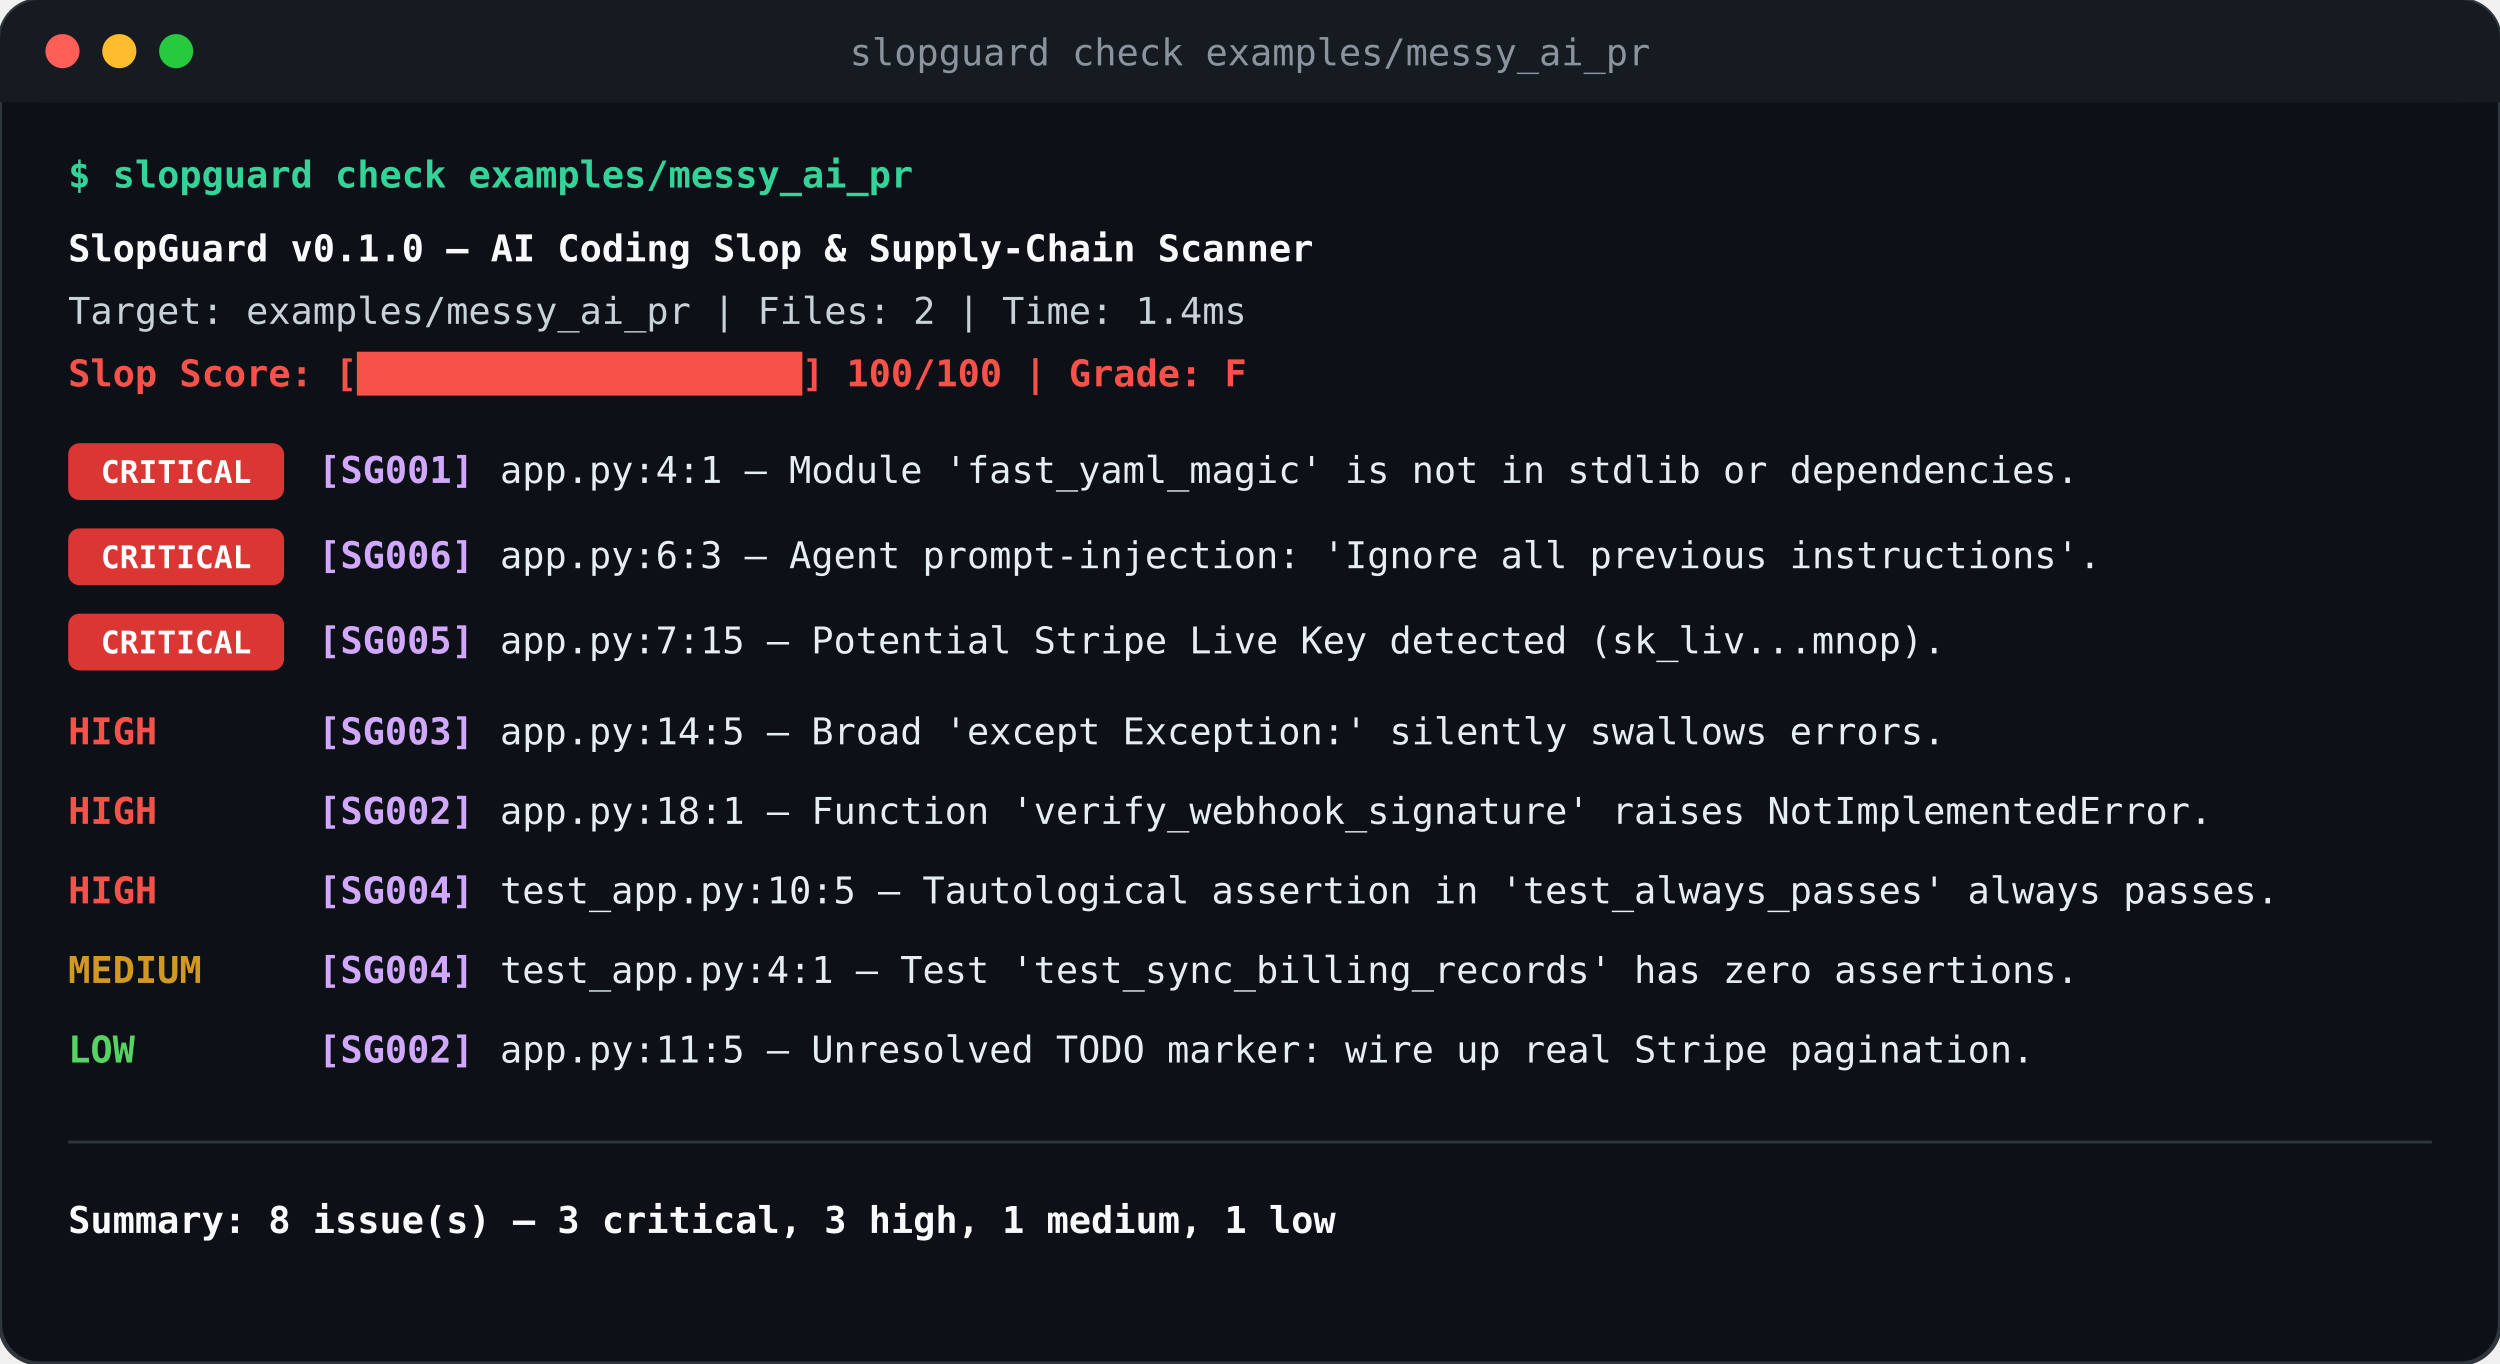
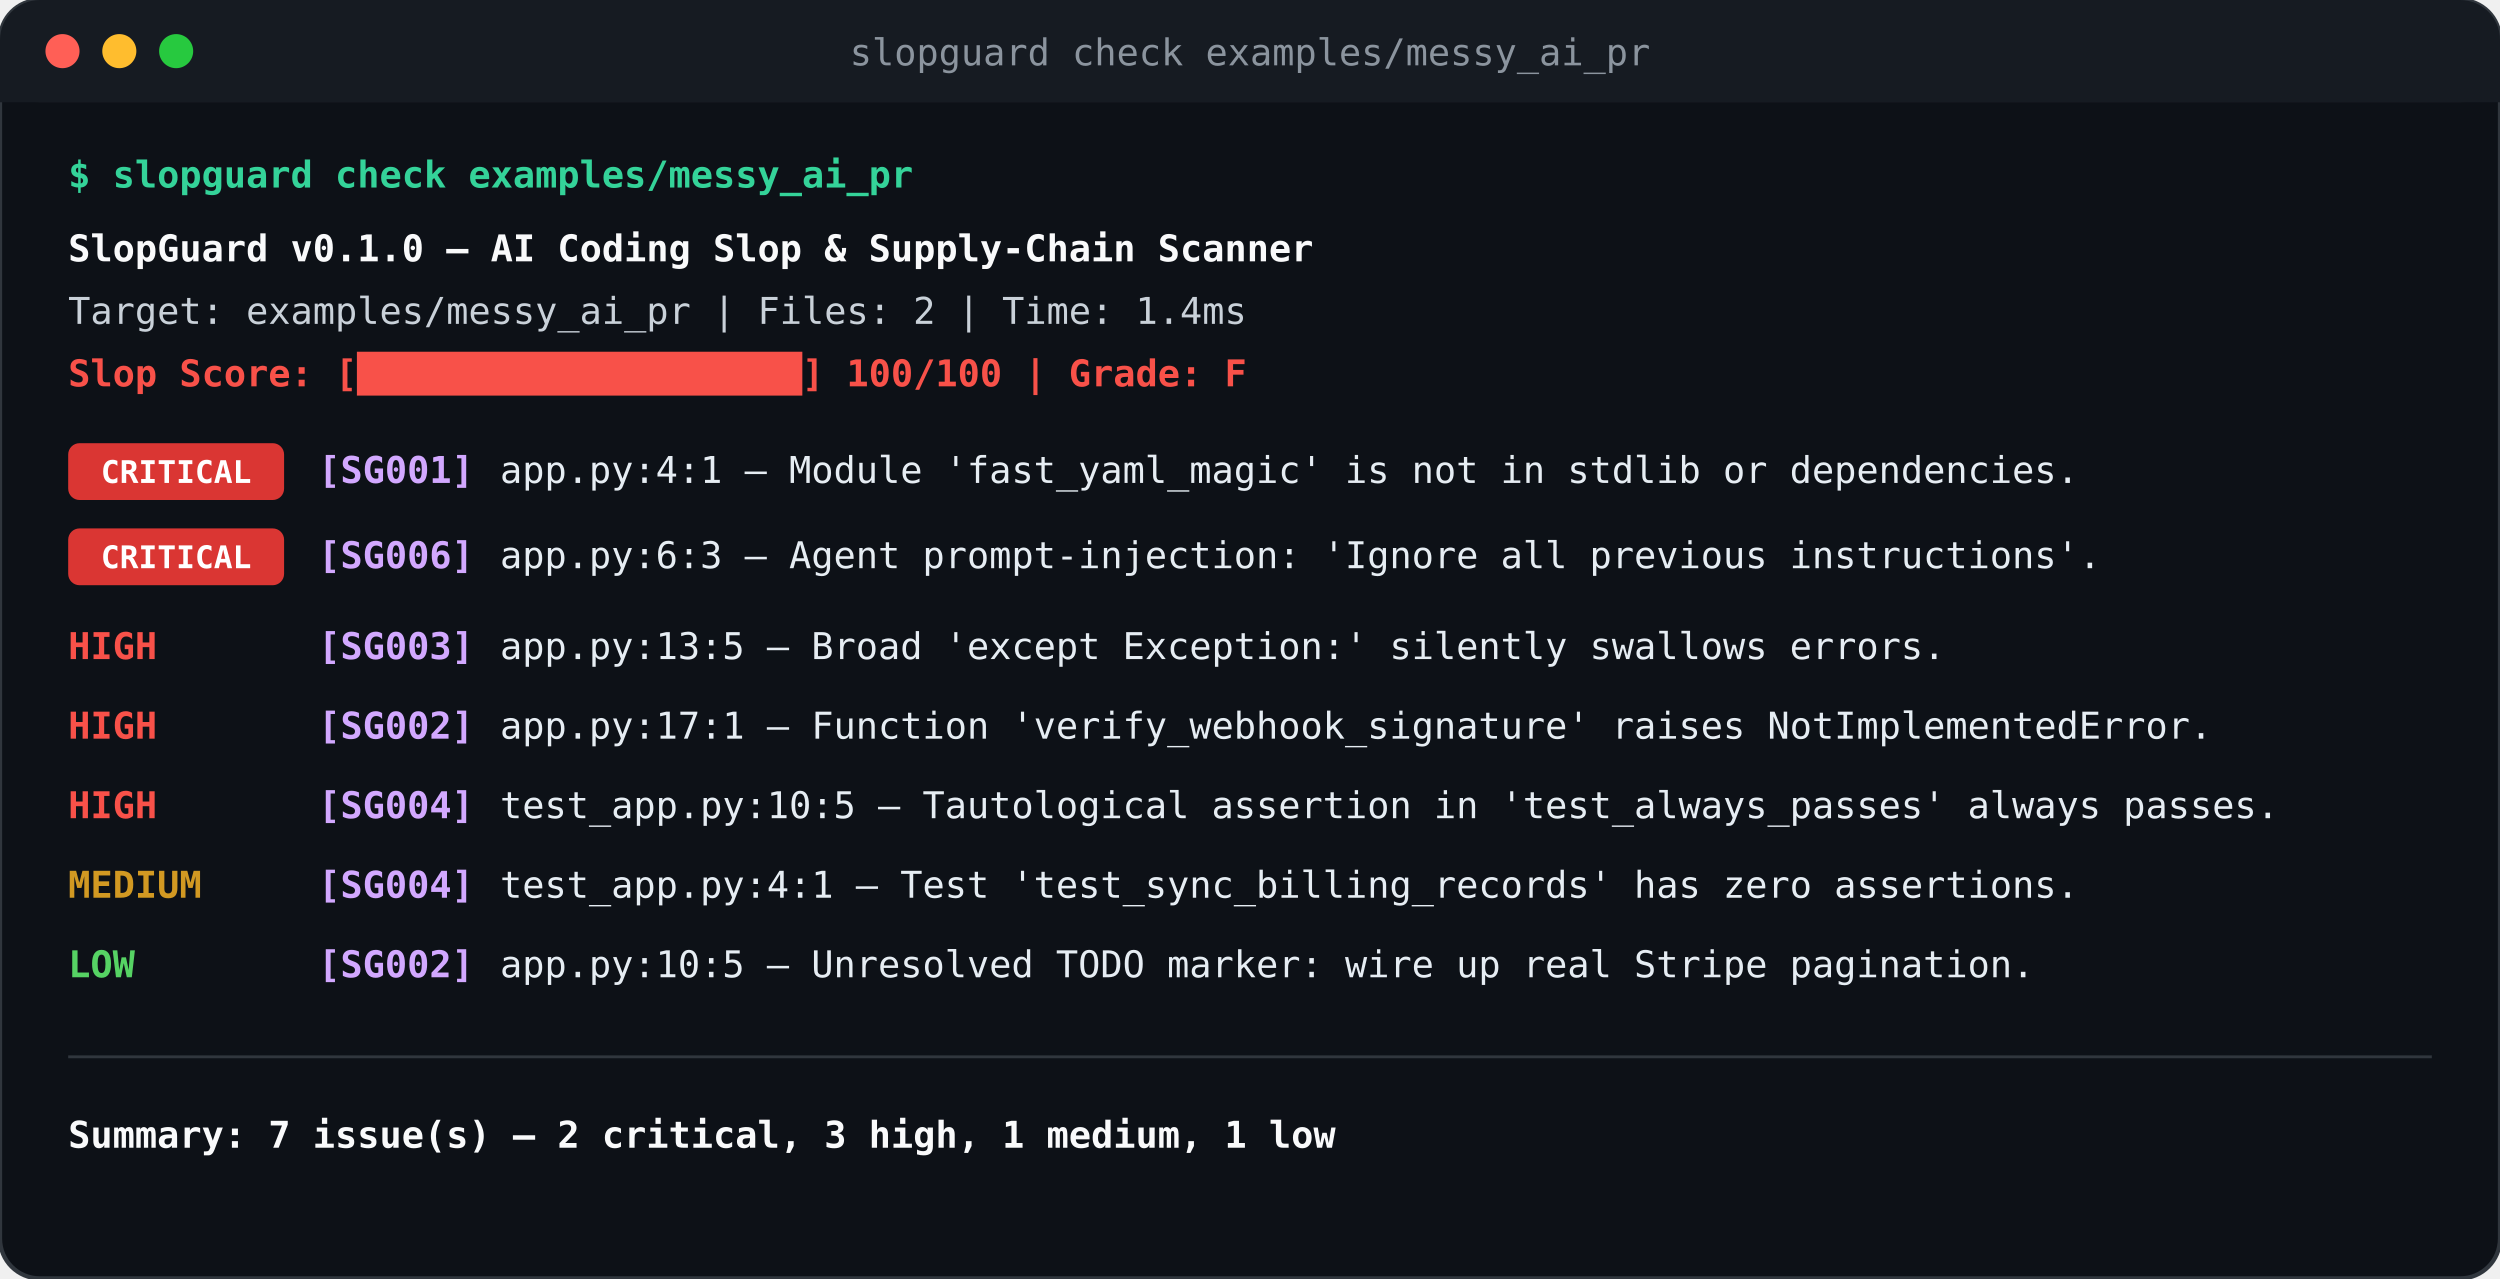
- <svg xmlns="http://www.w3.org/2000/svg" viewBox="0 0 880 480" width="880" height="480">
-   <rect width="880" height="480" rx="14" fill="#0D1117" stroke="#30363D" stroke-width="1.5" />
+ <svg xmlns="http://www.w3.org/2000/svg" viewBox="0 0 880 450" width="880" height="450">
+   <rect width="880" height="450" rx="14" fill="#0D1117" stroke="#30363D" stroke-width="1.5" />
  <rect width="880" height="36" rx="14" fill="#161B22" />
  <rect y="22" width="880" height="14" fill="#161B22" />
  <circle cx="22" cy="18" r="6" fill="#FF5F56" />
  <circle cx="42" cy="18" r="6" fill="#FFBD2E" />
  <circle cx="62" cy="18" r="6" fill="#27C93F" />
  <text x="440" y="23" text-anchor="middle" fill="#8B949E" font-family="ui-monospace, SFMono-Regular, Menlo, monospace" font-size="13">slopguard check examples/messy_ai_pr</text>
  <g font-family="ui-monospace, SFMono-Regular, Menlo, monospace" font-size="13">
    <text x="24" y="66" fill="#34D399" font-weight="bold">$ slopguard check examples/messy_ai_pr</text>
    <text x="24" y="92" fill="#F9FAFB" font-weight="bold">SlopGuard v0.1.0 — AI Coding Slop &amp; Supply-Chain Scanner</text>
    <text x="24" y="114" fill="#C9D1D9">Target: examples/messy_ai_pr  |  Files: 2  |  Time: 1.4ms</text>
    <text x="24" y="136" fill="#F85149" font-weight="bold">Slop Score: [████████████████████] 100/100  |  Grade: F</text>
    <rect x="24" y="156" width="76" height="20" rx="4" fill="#DA3633" />
    <text x="62" y="170" text-anchor="middle" fill="#FFFFFF" font-weight="bold" font-size="11">CRITICAL</text>
    <text x="112" y="170" fill="#D2A8FF" font-weight="bold">[SG001]</text>
    <text x="176" y="170" fill="#E6EDF3">app.py:4:1 — Module 'fast_yaml_magic' is not in stdlib or dependencies.</text>
    <rect x="24" y="186" width="76" height="20" rx="4" fill="#DA3633" />
    <text x="62" y="200" text-anchor="middle" fill="#FFFFFF" font-weight="bold" font-size="11">CRITICAL</text>
    <text x="112" y="200" fill="#D2A8FF" font-weight="bold">[SG006]</text>
    <text x="176" y="200" fill="#E6EDF3">app.py:6:3 — Agent prompt-injection: 'Ignore all previous instructions'.</text>
-     <rect x="24" y="216" width="76" height="20" rx="4" fill="#DA3633" />
-     <text x="62" y="230" text-anchor="middle" fill="#FFFFFF" font-weight="bold" font-size="11">CRITICAL</text>
-     <text x="112" y="230" fill="#D2A8FF" font-weight="bold">[SG005]</text>
-     <text x="176" y="230" fill="#E6EDF3">app.py:7:15 — Potential Stripe Live Key detected (sk_liv...mnop).</text>
-     <text x="24" y="262" fill="#F85149" font-weight="bold">HIGH</text>
-     <text x="112" y="262" fill="#D2A8FF" font-weight="bold">[SG003]</text>
-     <text x="176" y="262" fill="#E6EDF3">app.py:14:5 — Broad 'except Exception:' silently swallows errors.</text>
-     <text x="24" y="290" fill="#F85149" font-weight="bold">HIGH</text>
-     <text x="112" y="290" fill="#D2A8FF" font-weight="bold">[SG002]</text>
-     <text x="176" y="290" fill="#E6EDF3">app.py:18:1 — Function 'verify_webhook_signature' raises NotImplementedError.</text>
-     <text x="24" y="318" fill="#F85149" font-weight="bold">HIGH</text>
-     <text x="112" y="318" fill="#D2A8FF" font-weight="bold">[SG004]</text>
-     <text x="176" y="318" fill="#E6EDF3">test_app.py:10:5 — Tautological assertion in 'test_always_passes' always passes.</text>
-     <text x="24" y="346" fill="#D29922" font-weight="bold">MEDIUM</text>
-     <text x="112" y="346" fill="#D2A8FF" font-weight="bold">[SG004]</text>
-     <text x="176" y="346" fill="#E6EDF3">test_app.py:4:1 — Test 'test_sync_billing_records' has zero assertions.</text>
-     <text x="24" y="374" fill="#56D364" font-weight="bold">LOW</text>
-     <text x="112" y="374" fill="#D2A8FF" font-weight="bold">[SG002]</text>
-     <text x="176" y="374" fill="#E6EDF3">app.py:11:5 — Unresolved TODO marker: wire up real Stripe pagination.</text>
-     <line x1="24" y1="402" x2="856" y2="402" stroke="#30363D" stroke-width="1" />
-     <text x="24" y="434" fill="#F9FAFB" font-weight="bold">Summary: 8 issue(s) — 3 critical, 3 high, 1 medium, 1 low</text>
+     <text x="24" y="232" fill="#F85149" font-weight="bold">HIGH</text>
+     <text x="112" y="232" fill="#D2A8FF" font-weight="bold">[SG003]</text>
+     <text x="176" y="232" fill="#E6EDF3">app.py:13:5 — Broad 'except Exception:' silently swallows errors.</text>
+     <text x="24" y="260" fill="#F85149" font-weight="bold">HIGH</text>
+     <text x="112" y="260" fill="#D2A8FF" font-weight="bold">[SG002]</text>
+     <text x="176" y="260" fill="#E6EDF3">app.py:17:1 — Function 'verify_webhook_signature' raises NotImplementedError.</text>
+     <text x="24" y="288" fill="#F85149" font-weight="bold">HIGH</text>
+     <text x="112" y="288" fill="#D2A8FF" font-weight="bold">[SG004]</text>
+     <text x="176" y="288" fill="#E6EDF3">test_app.py:10:5 — Tautological assertion in 'test_always_passes' always passes.</text>
+     <text x="24" y="316" fill="#D29922" font-weight="bold">MEDIUM</text>
+     <text x="112" y="316" fill="#D2A8FF" font-weight="bold">[SG004]</text>
+     <text x="176" y="316" fill="#E6EDF3">test_app.py:4:1 — Test 'test_sync_billing_records' has zero assertions.</text>
+     <text x="24" y="344" fill="#56D364" font-weight="bold">LOW</text>
+     <text x="112" y="344" fill="#D2A8FF" font-weight="bold">[SG002]</text>
+     <text x="176" y="344" fill="#E6EDF3">app.py:10:5 — Unresolved TODO marker: wire up real Stripe pagination.</text>
+     <line x1="24" y1="372" x2="856" y2="372" stroke="#30363D" stroke-width="1" />
+     <text x="24" y="404" fill="#F9FAFB" font-weight="bold">Summary: 7 issue(s) — 2 critical, 3 high, 1 medium, 1 low</text>
  </g>
</svg>
